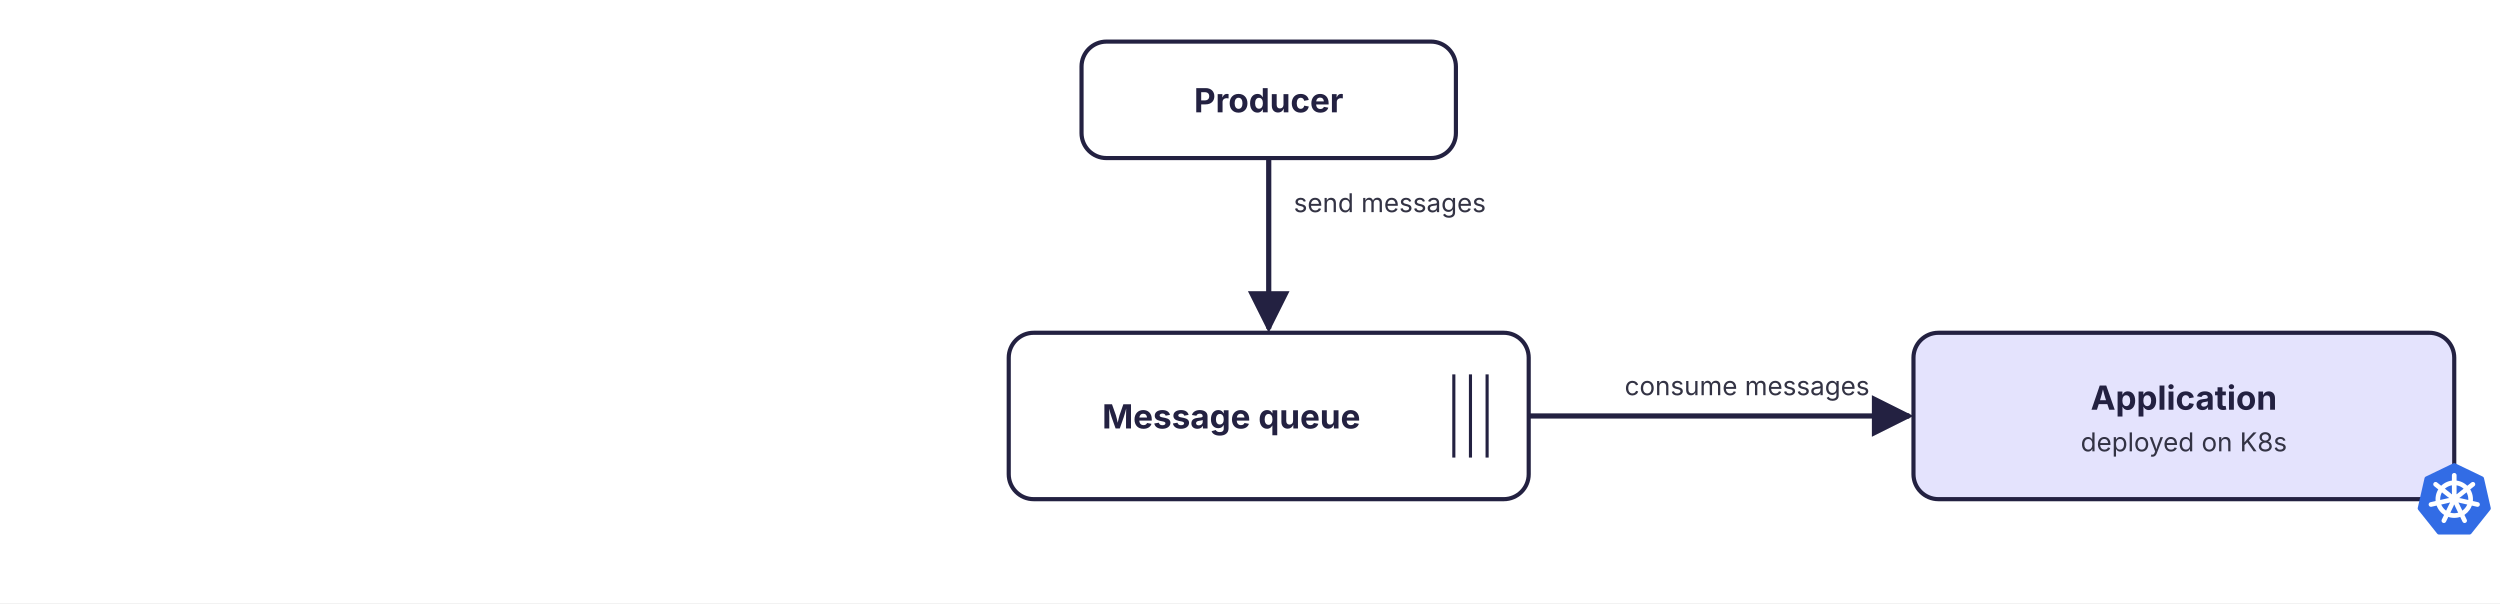
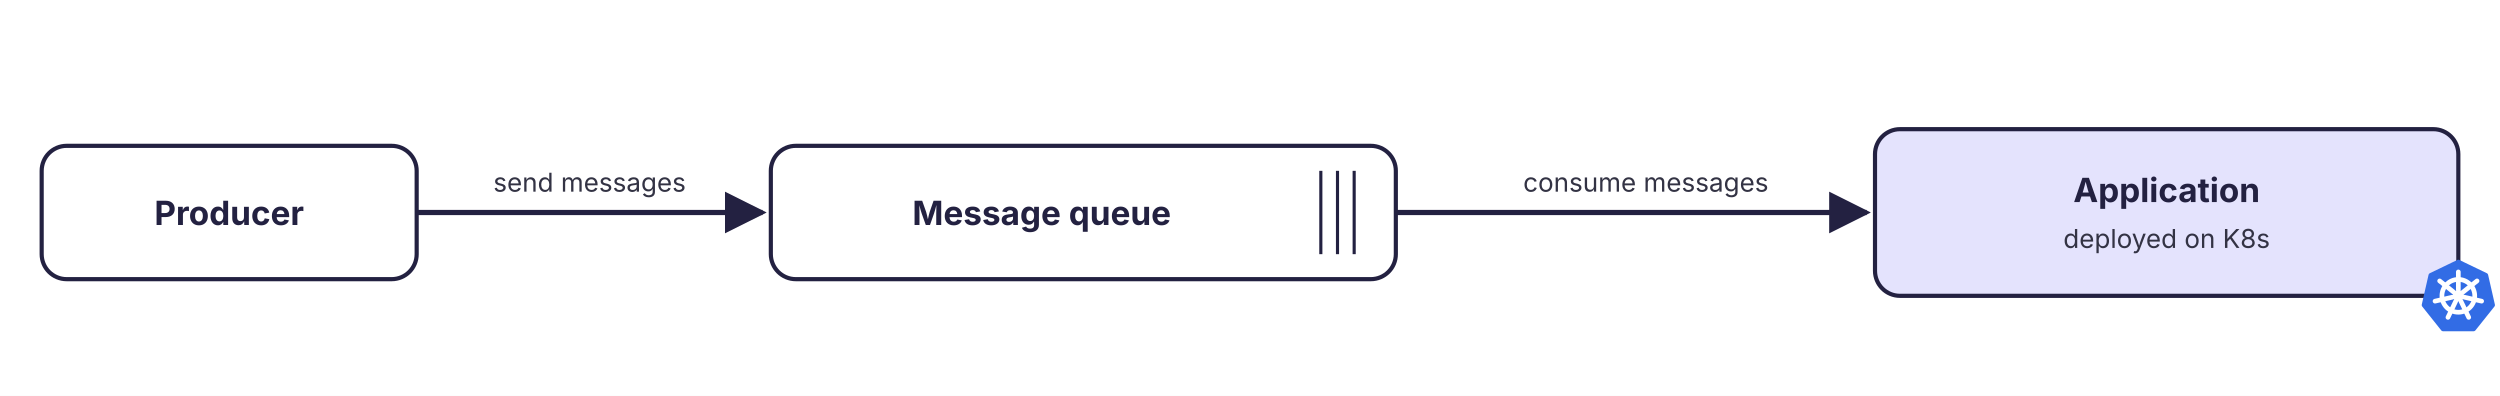
- <svg xmlns="http://www.w3.org/2000/svg" viewBox="0 0 1202 290" width="1202" height="290" font-family="Inter, Helvetica, Arial, sans-serif" role="img" aria-labelledby="t d">
+ <svg xmlns="http://www.w3.org/2000/svg" viewBox="0 0 1200 190" width="1200" height="190" font-family="Inter, Helvetica, Arial, sans-serif" role="img" aria-labelledby="t d">
  <defs>
    <marker id="arrow" viewBox="0 0 10 10" refX="9" refY="5" markerWidth="8" markerHeight="8" orient="auto-start-reverse">
      <path d="M0 0 L10 5 L0 10 z" fill="#232141" />
-     </marker>
-     <marker id="arrow-purple" viewBox="0 0 10 10" refX="9" refY="5" markerWidth="8" markerHeight="8" orient="auto-start-reverse">
-       <path d="M0 0 L10 5 L0 10 z" fill="#756DF3" />
    </marker>
    <symbol id="k8s" viewBox="0 0 32 32">
      <polygon points="16.00,1.60 27.73,7.25 30.62,19.94 22.51,30.11 9.49,30.11 1.38,19.94 4.27,7.25" fill="#326CE5" stroke="#326CE5" stroke-width="2" stroke-linejoin="round" />
      <g fill="none" stroke="#ffffff" stroke-width="2" stroke-linecap="round">
        <circle cx="16" cy="16" r="7" />
        <line x1="16.00" y1="13.40" x2="16.00" y2="5.80" />
        <line x1="18.03" y1="14.38" x2="23.97" y2="9.64" />
        <line x1="18.53" y1="16.58" x2="25.94" y2="18.27" />
        <line x1="17.13" y1="18.34" x2="20.43" y2="25.19" />
        <line x1="14.87" y1="18.34" x2="11.57" y2="25.19" />
        <line x1="13.47" y1="16.58" x2="6.06" y2="18.27" />
        <line x1="13.97" y1="14.38" x2="8.03" y2="9.64" />
      </g>
      <circle cx="16" cy="16" r="2.4" fill="#ffffff" />
    </symbol>
  </defs>
-   <rect x="0" y="0" width="1202" height="290" fill="#ffffff" />
-   <rect x="520" y="20" width="180" height="56" rx="12" fill="#ffffff" stroke="#232141" stroke-width="2" />
-   <text x="610" y="54" font-size="16" font-weight="700" fill="#232141" text-anchor="middle">Producer</text>
-   <line x1="610" y1="76" x2="610" y2="158" stroke="#232141" stroke-width="2.5" marker-end="url(#arrow)" />
-   <text x="622" y="102" font-size="12.5" fill="#333344" text-anchor="start">send messages</text>
-   <rect x="485" y="160" width="250" height="80" rx="12" fill="#ffffff" stroke="#232141" stroke-width="2" />
-   <line x1="699" y1="180" x2="699" y2="220" stroke="#232141" stroke-width="1.5" />
-   <line x1="707" y1="180" x2="707" y2="220" stroke="#232141" stroke-width="1.5" />
-   <line x1="715" y1="180" x2="715" y2="220" stroke="#232141" stroke-width="1.5" />
-   <text x="592" y="206" font-size="16" font-weight="700" fill="#232141" text-anchor="middle">Message queue</text>
-   <line x1="735" y1="200" x2="918" y2="200" stroke="#232141" stroke-width="2.5" marker-end="url(#arrow)" />
-   <text x="840" y="190" font-size="12.5" fill="#333344" text-anchor="middle">consume messages</text>
-   <rect x="920" y="160" width="260" height="80" rx="12" fill="#E4E3FD" stroke="#232141" stroke-width="2" />
-   <text x="1050" y="197" font-size="16" font-weight="700" fill="#232141" text-anchor="middle">Application</text>
-   <text x="1050" y="217" font-size="12.5" fill="#333344" text-anchor="middle">deployed on K8s</text>
-   <use href="#k8s" x="1162" y="222" width="36" height="36" />
+   <rect x="0" y="0" width="1200" height="190" fill="#ffffff" />
+   <rect x="20" y="70" width="180" height="64" rx="12" fill="#ffffff" stroke="#232141" stroke-width="2" />
+   <text x="110" y="108" font-size="16" font-weight="700" fill="#232141" text-anchor="middle">Producer</text>
+   <line x1="200" y1="102" x2="366" y2="102" stroke="#232141" stroke-width="2.5" marker-end="url(#arrow)" />
+   <text x="283" y="92" font-size="12.5" fill="#333344" text-anchor="middle">send messages</text>
+   <rect x="370" y="70" width="300" height="64" rx="12" fill="#ffffff" stroke="#232141" stroke-width="2" />
+   <text x="500" y="108" font-size="16" font-weight="700" fill="#232141" text-anchor="middle">Message queue</text>
+   <line x1="634" y1="82" x2="634" y2="122" stroke="#232141" stroke-width="1.5" />
+   <line x1="642" y1="82" x2="642" y2="122" stroke="#232141" stroke-width="1.5" />
+   <line x1="650" y1="82" x2="650" y2="122" stroke="#232141" stroke-width="1.5" />
+   <line x1="670" y1="102" x2="896" y2="102" stroke="#232141" stroke-width="2.5" marker-end="url(#arrow)" />
+   <text x="790" y="92" font-size="12.5" fill="#333344" text-anchor="middle">consume messages</text>
+   <rect x="900" y="62" width="280" height="80" rx="12" fill="#E4E3FD" stroke="#232141" stroke-width="2" />
+   <text x="1040" y="97" font-size="16" font-weight="700" fill="#232141" text-anchor="middle">Application</text>
+   <text x="1040" y="119" font-size="12.5" fill="#333344" text-anchor="middle">deployed on K8s</text>
+   <use href="#k8s" x="1162" y="124" width="36" height="36" />
</svg>
